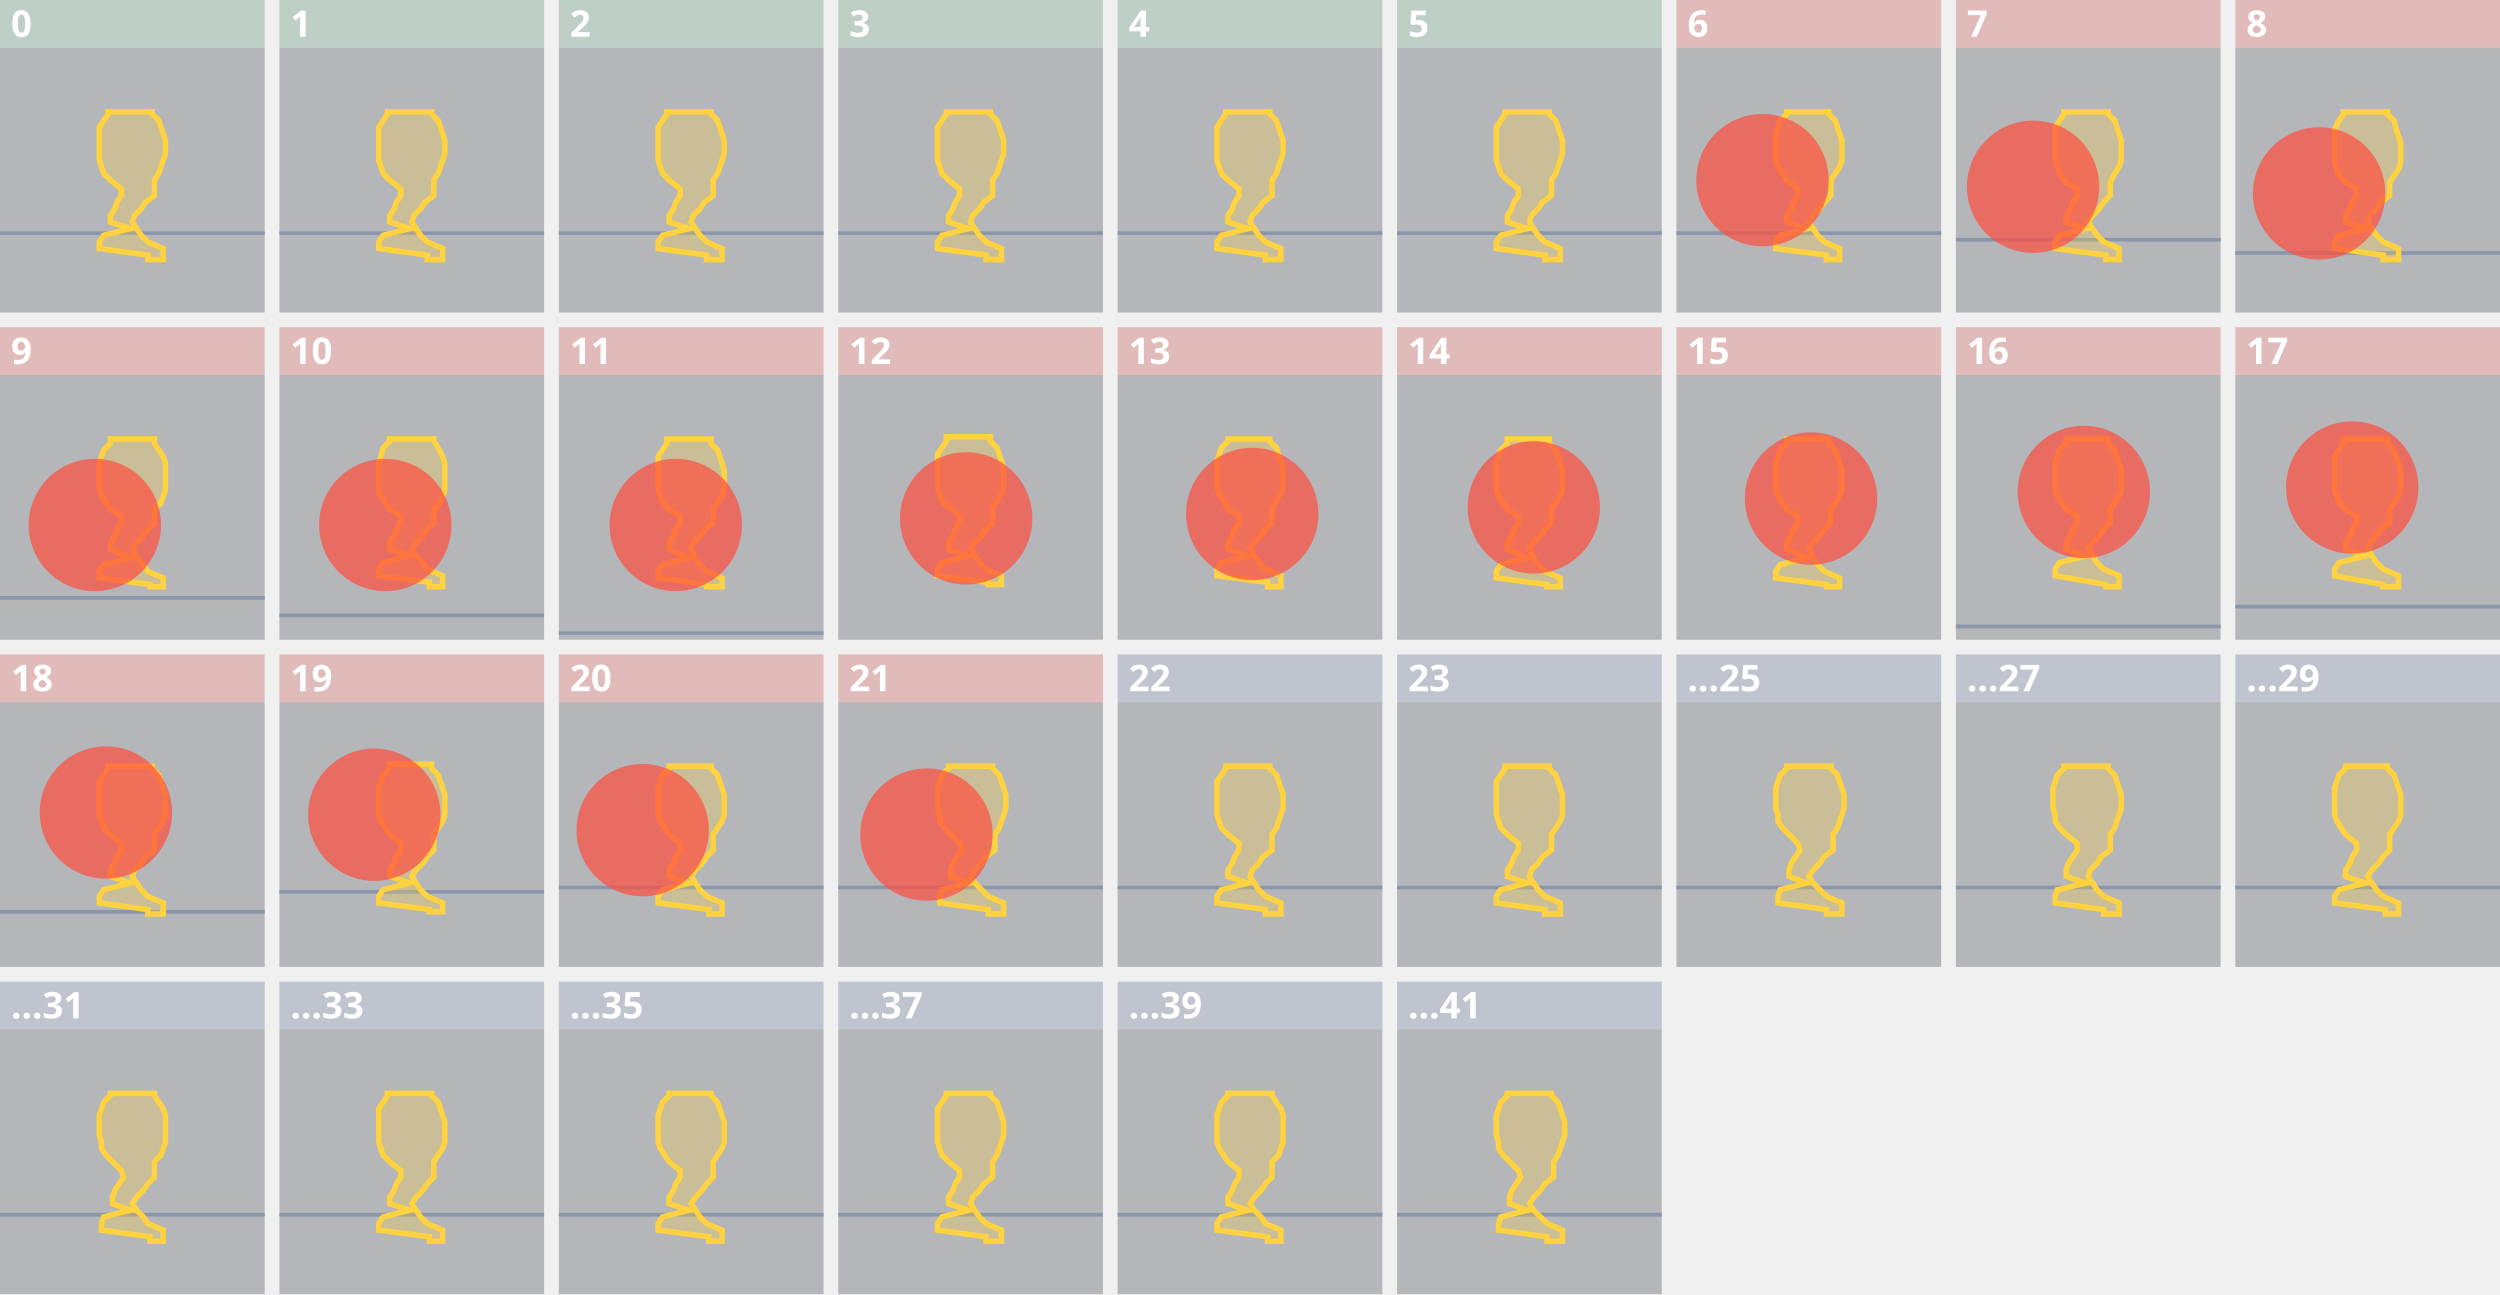
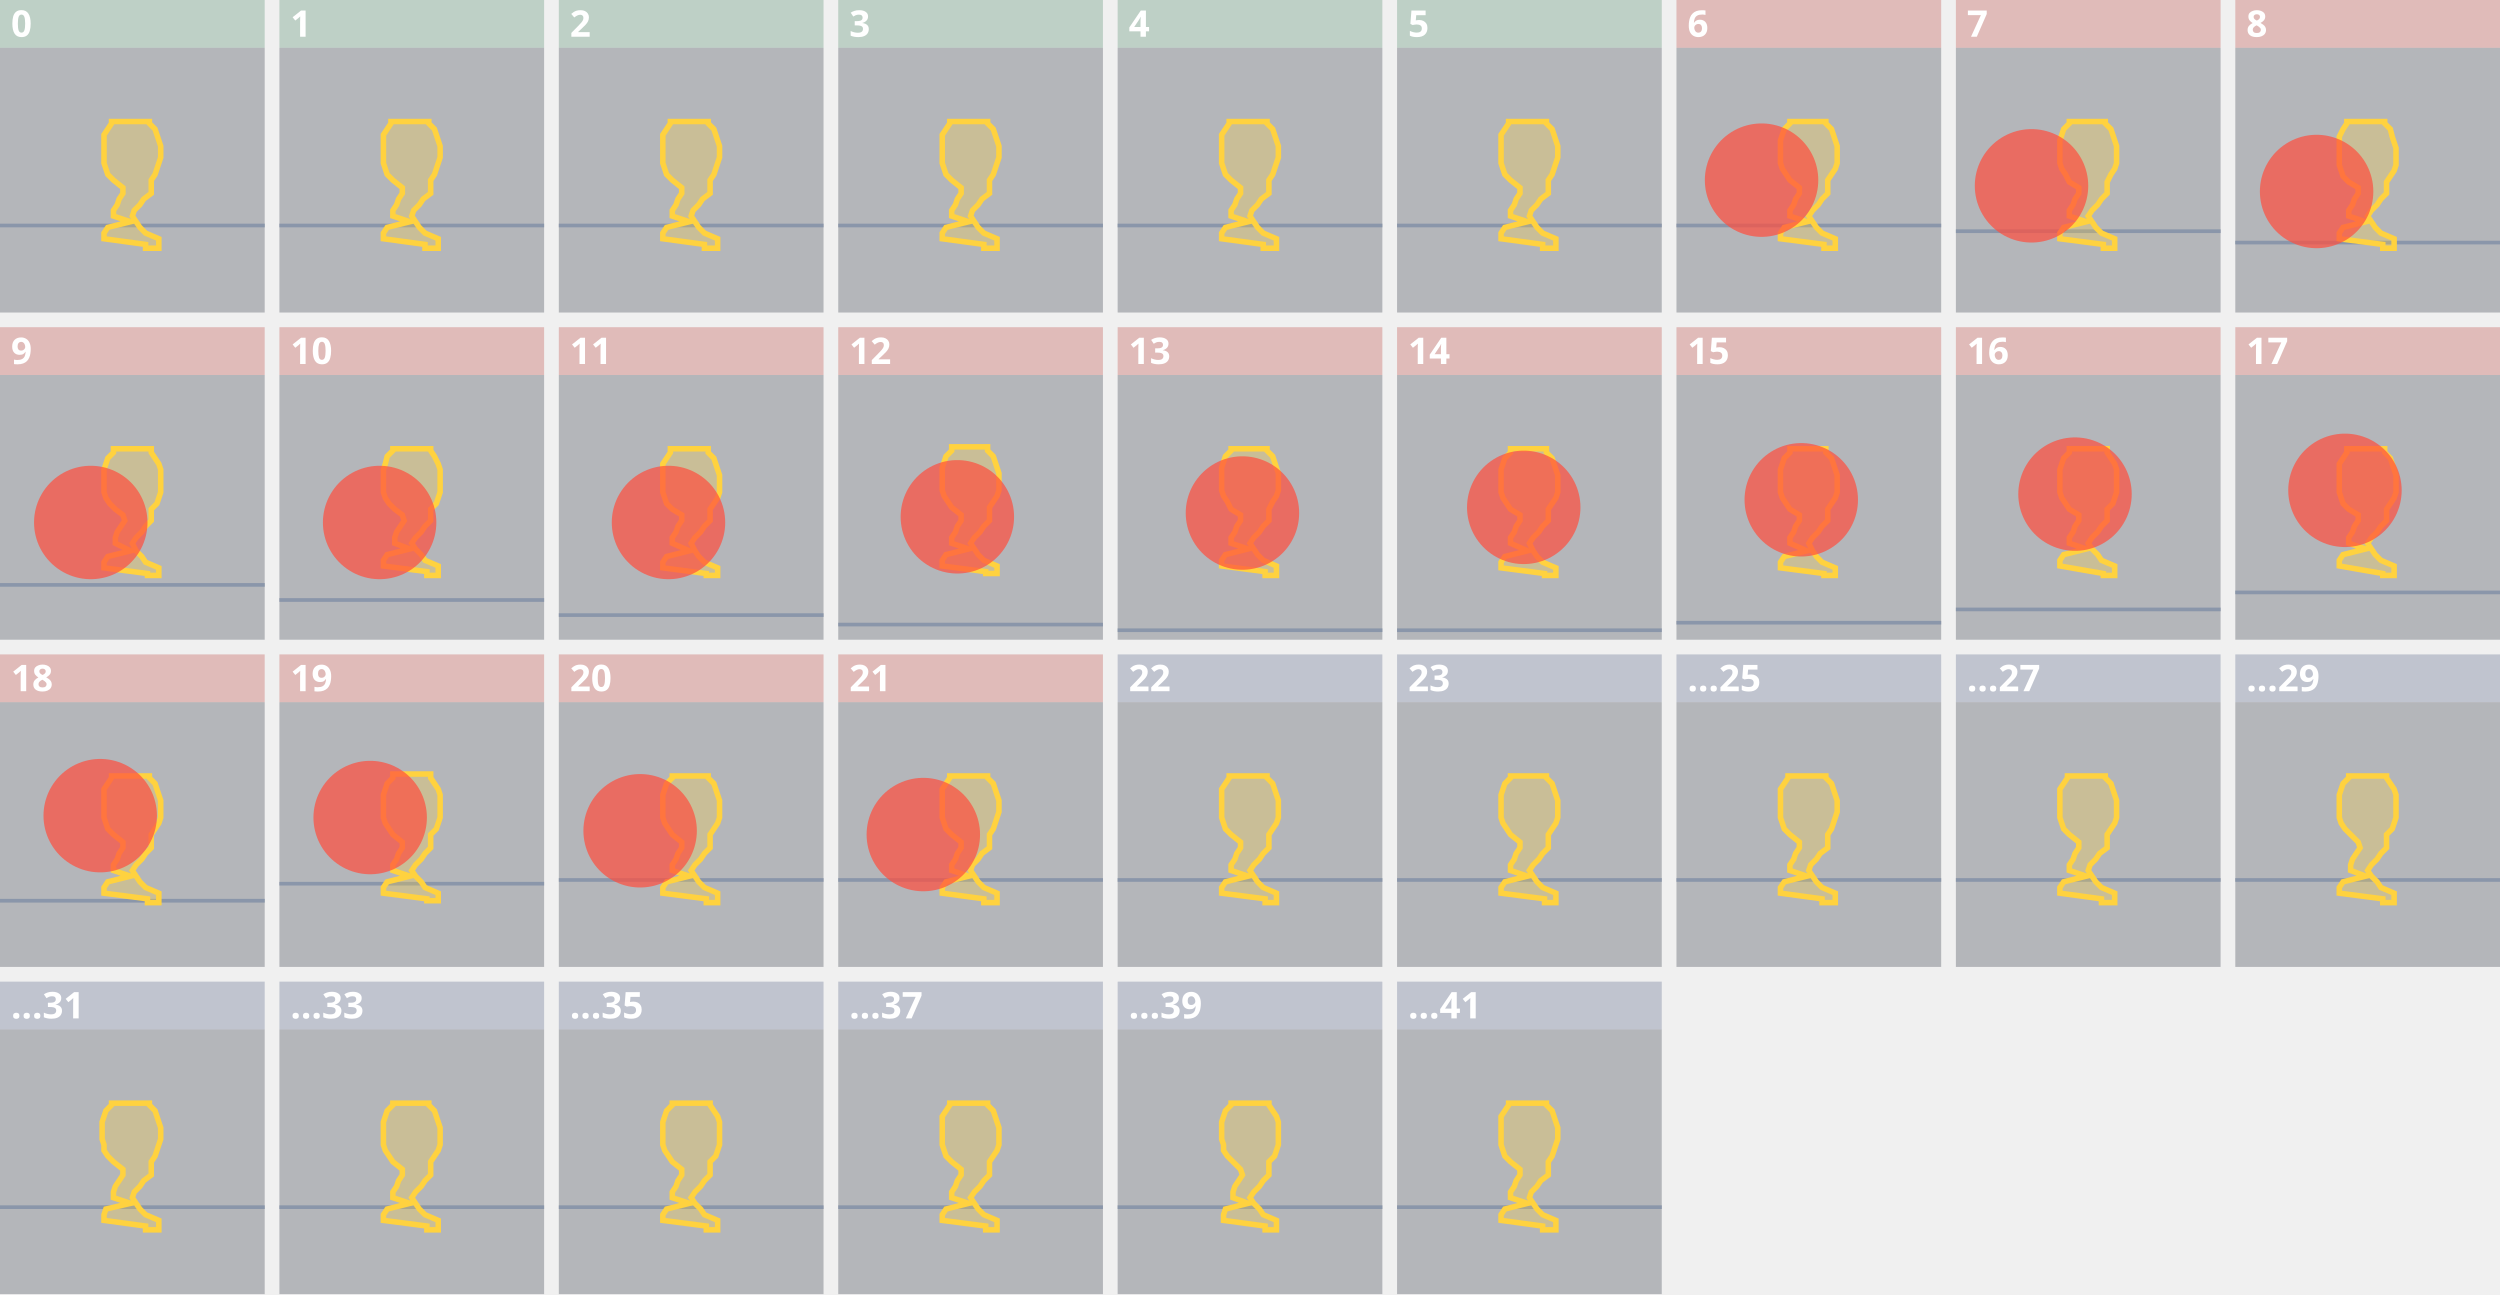
<svg xmlns="http://www.w3.org/2000/svg" viewBox="0 0 680 352" width="680" height="352">
-   <style>text{font:bold 10px sans-serif;fill:#ffffff}.k{fill:#1b2230}.g{stroke:#8a96aa;stroke-width:1.67}use{stroke-width:2.50;fill-opacity:.28}.u{stroke:#ffd23f;fill:#ffd23f}.v{stroke:#4ade80;fill:#4ade80;fill-opacity:.6}.a{stroke:#e879f9;fill:#e879f9}.o{stroke:#22d3ee;fill:#22d3ee;fill-opacity:.5}.H{color:#ff4d3d;fill:#ff4d3d;opacity:.7}.G{color:#3b9cff;fill:#3b9cff;opacity:.75}.S{color:#ffa630;fill:#ffa630;opacity:.75}.T{color:#ffa630;fill:none;stroke:#ffa630;stroke-width:3.33;stroke-dasharray:6.7}.P{color:#c49bff;fill:none;stroke:#c49bff;stroke-width:1.67;stroke-dasharray:5.0}</style>
+   <style>text{font:bold 10px sans-serif;fill:#ffffff}.k{fill:#1b2230}.g{stroke:#8a96aa;stroke-width:1.94}use{stroke-width:2.92;fill-opacity:.28}.u{stroke:#ffd23f;fill:#ffd23f}.v{stroke:#4ade80;fill:#4ade80;fill-opacity:.6}.a{stroke:#e879f9;fill:#e879f9}.o{stroke:#22d3ee;fill:#22d3ee;fill-opacity:.5}.H{color:#ff4d3d;fill:#ff4d3d;opacity:.7}.G{color:#3b9cff;fill:#3b9cff;opacity:.75}.S{color:#ffa630;fill:#ffa630;opacity:.75}.T{color:#ffa630;fill:none;stroke:#ffa630;stroke-width:3.89;stroke-dasharray:7.8}.P{color:#c49bff;fill:none;stroke:#c49bff;stroke-width:1.94;stroke-dasharray:5.8}</style>
  <defs>
    <path id="b0" d="M9 -31L-11 -31L-11 -30L-13 -27L-15 -24L-15 -21L-15 -18L-15 -15L-15 -12L-15 -9L-14 -6L-13 -3L-10 0L-5 4L-5 7L-7 10L-8 13L-10 16L-10 19L-1 22L-13 25L-15 28L-15 31L7 34L7 36L14 36L14 34L14 31L7 28L4 25L2 22L0 19L1 16L4 13L6 10L10 7L10 4L10 0L12 -3L13 -6L14 -9L15 -12L15 -15L15 -18L14 -21L13 -24L12 -27L9 -30Z" />
    <path id="b1" d="M9 -31L-10 -31L-10 -30L-13 -27L-14 -24L-15 -21L-15 -18L-15 -15L-15 -12L-15 -9L-14 -6L-12 -3L-10 0L-5 4L-5 7L-7 10L-8 13L-10 16L-10 19L-1 22L-13 25L-15 28L-15 31L8 34L8 36L14 36L14 34L14 31L7 28L4 25L2 22L0 19L2 16L5 13L7 10L10 7L10 4L10 0L12 -3L14 -6L15 -9L15 -12L15 -15L15 -18L14 -21L13 -24L12 -27L9 -30Z" />
-     <path id="b2" d="M9 -31L-11 -31L-11 -30L-13 -27L-15 -24L-15 -21L-15 -18L-15 -15L-15 -12L-15 -9L-14 -6L-13 -3L-10 1L-5 4L-5 7L-7 10L-8 13L-10 16L-10 19L-1 22L-13 25L-15 28L-15 31L8 34L8 36L14 36L14 34L14 31L7 28L4 25L2 22L0 19L2 16L5 13L7 10L10 7L10 4L10 1L12 -3L14 -6L15 -9L15 -12L15 -15L15 -18L14 -21L13 -24L12 -27L9 -30Z" />
-     <path id="b3" d="M9 -31L-11 -31L-11 -30L-13 -27L-15 -23L-15 -20L-15 -17L-15 -14L-15 -11L-15 -8L-14 -5L-13 -2L-10 1L-5 4L-5 7L-7 10L-8 13L-10 16L-10 19L-1 22L-13 25L-15 28L-15 31L7 34L7 36L14 36L14 34L14 31L7 28L4 25L2 22L0 19L1 16L4 13L6 10L10 7L10 4L10 1L12 -2L14 -5L15 -8L15 -11L15 -14L15 -17L14 -20L13 -23L12 -27L9 -30Z" />
-     <path id="b4" d="M10 -31L-10 -31L-10 -29L-13 -26L-14 -23L-15 -20L-15 -17L-15 -14L-15 -11L-15 -8L-14 -5L-12 -2L-10 1L-5 4L-5 7L-7 10L-8 13L-10 16L-10 19L-1 23L-13 26L-15 29L-15 32L8 35L8 36L14 36L14 35L14 32L7 29L5 26L2 23L0 19L2 16L5 13L7 10L10 7L10 4L10 1L13 -2L14 -5L15 -8L15 -11L15 -14L15 -17L15 -20L14 -23L12 -26L10 -29Z" />
-     <path id="b5" d="M10 -31L-10 -31L-10 -30L-13 -27L-14 -23L-15 -20L-15 -17L-15 -14L-15 -11L-15 -8L-14 -5L-12 -2L-10 1L-5 4L-5 7L-7 10L-8 13L-10 16L-10 19L-1 22L-13 25L-15 28L-15 31L8 34L8 36L14 36L14 34L14 31L7 28L5 25L2 22L0 19L2 16L5 13L7 10L10 7L10 4L10 1L13 -2L14 -5L15 -8L15 -11L15 -14L15 -17L15 -20L14 -23L12 -27L10 -30Z" />
-     <path id="b6" d="M9 -31L-11 -31L-11 -29L-13 -26L-15 -23L-15 -20L-15 -17L-15 -14L-15 -11L-15 -8L-14 -5L-13 -2L-10 1L-5 4L-5 7L-7 10L-8 13L-10 16L-10 19L-1 23L-13 26L-15 29L-15 32L7 35L7 36L14 36L14 35L14 32L7 29L4 26L2 23L0 19L1 16L4 13L6 10L10 7L10 4L10 1L12 -2L14 -5L15 -8L15 -11L15 -14L15 -17L14 -20L13 -23L12 -26L9 -29Z" />
-     <path id="b7" d="M9 -32L-11 -32L-11 -30L-13 -27L-15 -24L-15 -21L-15 -18L-15 -15L-15 -12L-15 -9L-14 -6L-13 -3L-10 0L-5 4L-5 7L-7 10L-8 13L-10 16L-10 19L-1 22L-13 25L-15 28L-15 31L8 34L8 35L14 35L14 34L14 31L7 28L4 25L2 22L0 19L2 16L5 13L7 10L10 7L10 4L10 0L12 -3L14 -6L15 -9L15 -12L15 -15L15 -18L14 -21L13 -24L12 -27L9 -30Z" />
-     <path id="b8" d="M9 -31L-10 -31L-10 -30L-13 -27L-14 -24L-15 -21L-15 -18L-15 -15L-15 -12L-15 -9L-14 -6L-12 -3L-10 1L-5 4L-5 7L-7 10L-8 13L-10 16L-10 19L-1 22L-13 25L-15 28L-15 31L8 34L8 36L14 36L14 34L14 31L7 28L4 25L2 22L0 19L2 16L5 13L7 10L10 7L10 4L10 1L12 -3L14 -6L15 -9L15 -12L15 -15L15 -18L14 -21L13 -24L12 -27L9 -30Z" />
-     <path id="b9" d="M9 -31L-10 -31L-10 -29L-13 -26L-14 -23L-15 -20L-15 -17L-15 -14L-15 -11L-15 -8L-14 -5L-12 -2L-10 1L-5 4L-5 7L-7 10L-8 13L-10 16L-10 19L-1 23L-13 26L-15 29L-15 32L8 35L8 36L14 36L14 35L14 32L7 29L4 26L2 23L0 19L2 16L5 13L7 10L10 7L10 4L10 1L12 -2L14 -5L15 -8L15 -11L15 -14L15 -17L14 -20L13 -23L12 -26L9 -29Z" />
-     <path id="b10" d="M9 -31L-10 -31L-10 -29L-13 -26L-14 -23L-15 -20L-15 -17L-15 -14L-15 -11L-15 -8L-14 -5L-12 -2L-10 1L-5 4L-5 7L-7 10L-8 13L-10 16L-10 19L-1 22L-13 25L-15 28L-15 31L8 35L8 36L14 36L14 35L14 31L7 28L4 25L2 22L0 19L2 16L5 13L7 10L10 7L10 4L10 1L12 -2L14 -5L15 -8L15 -11L15 -14L15 -17L14 -20L13 -23L12 -26L9 -29Z" />
-     <path id="b11" d="M9 -31L-11 -31L-11 -29L-13 -26L-15 -23L-15 -20L-15 -17L-15 -14L-15 -11L-15 -8L-14 -5L-13 -2L-10 1L-5 4L-5 7L-7 10L-8 13L-10 16L-10 19L-1 22L-13 25L-15 28L-15 31L7 35L7 36L14 36L14 35L14 31L7 28L4 25L2 22L0 19L1 16L4 13L6 10L10 7L10 4L10 1L12 -2L14 -5L15 -8L15 -11L15 -14L15 -17L14 -20L13 -23L12 -26L9 -29Z" />
-     <path id="b12" d="M9 -31L-11 -31L-11 -30L-13 -27L-15 -24L-15 -21L-15 -18L-15 -15L-15 -12L-15 -9L-14 -6L-13 -3L-10 0L-5 4L-5 7L-7 10L-8 13L-10 16L-10 19L-1 22L-13 25L-15 28L-15 31L7 34L7 36L14 36L14 34L14 31L7 28L4 25L2 22L0 19L1 16L4 13L6 10L10 7L10 4L10 0L12 -3L14 -6L15 -9L15 -12L15 -15L15 -18L14 -21L13 -24L12 -27L9 -30Z" />
-     <path id="b13" d="M9 -32L-10 -32L-10 -30L-13 -27L-14 -24L-15 -21L-15 -18L-15 -15L-15 -12L-15 -9L-14 -6L-12 -3L-10 0L-5 4L-5 7L-7 10L-8 13L-10 16L-10 19L-1 22L-13 25L-15 28L-15 31L8 34L8 35L14 35L14 34L14 31L7 28L4 25L2 22L0 19L2 16L5 13L7 10L10 7L10 4L10 0L12 -3L14 -6L15 -9L15 -12L15 -15L15 -18L14 -21L13 -24L12 -27L9 -30Z" />
-     <path id="b14" d="M10 -31L-10 -31L-10 -30L-13 -27L-14 -24L-15 -21L-15 -18L-15 -15L-15 -12L-14 -9L-14 -6L-12 -3L-9 0L-5 4L-4 7L-6 10L-8 13L-9 16L-9 19L-1 22L-13 25L-14 28L-14 31L8 34L8 36L15 36L15 34L15 31L8 28L5 25L2 22L0 19L2 16L5 13L7 10L11 7L11 4L11 0L13 -3L14 -6L15 -9L16 -12L16 -15L16 -18L15 -21L14 -24L13 -27L10 -30Z" />
+     <path id="b2" d="M9 -31L-10 -31L-10 -30L-13 -27L-14 -24L-15 -21L-15 -18L-15 -15L-15 -12L-15 -9L-14 -6L-12 -3L-10 1L-5 4L-5 7L-7 10L-8 13L-10 16L-10 19L-1 22L-13 25L-15 28L-15 31L8 34L8 36L14 36L14 34L14 31L7 28L4 25L2 22L0 19L2 16L5 13L7 10L10 7L10 4L10 1L12 -3L14 -6L15 -9L15 -12L15 -15L15 -18L14 -21L13 -24L12 -27L9 -30Z" />
+     <path id="b3" d="M9 -31L-11 -31L-11 -30L-13 -27L-15 -23L-15 -20L-15 -17L-15 -14L-15 -11L-15 -8L-14 -5L-13 -2L-10 1L-5 4L-5 7L-7 10L-8 13L-10 16L-10 19L-1 22L-13 25L-15 28L-15 31L8 34L8 36L14 36L14 34L14 31L7 28L4 25L2 22L0 19L2 16L5 13L7 10L10 7L10 4L10 1L12 -2L14 -5L15 -8L15 -11L15 -14L15 -17L14 -20L13 -23L12 -27L9 -30Z" />
+     <path id="b4" d="M10 -31L-10 -31L-10 -29L-13 -26L-14 -23L-15 -20L-15 -17L-15 -14L-15 -11L-15 -8L-14 -5L-12 -2L-9 1L-5 4L-4 7L-6 10L-8 13L-9 16L-9 19L-1 23L-13 26L-15 29L-15 32L8 35L8 36L14 36L14 35L14 32L7 29L5 26L2 23L0 19L2 16L5 13L7 10L10 7L10 4L10 1L13 -2L14 -5L15 -8L15 -11L15 -14L15 -17L15 -20L14 -23L12 -26L10 -29Z" />
+     <path id="b5" d="M10 -31L-10 -31L-10 -30L-13 -27L-14 -23L-15 -20L-15 -17L-15 -14L-15 -11L-15 -8L-14 -5L-12 -2L-9 1L-5 4L-4 7L-6 10L-8 13L-9 16L-9 19L-1 22L-13 25L-15 28L-15 31L8 34L8 36L14 36L14 34L14 31L7 28L5 25L2 22L0 19L2 16L5 13L7 10L10 7L10 4L10 1L13 -2L14 -5L15 -8L15 -11L15 -14L15 -17L15 -20L14 -23L12 -27L10 -30Z" />
+     <path id="b6" d="M9 -31L-11 -31L-11 -29L-13 -26L-15 -23L-15 -20L-15 -17L-15 -14L-15 -11L-15 -8L-14 -5L-13 -2L-10 1L-5 4L-5 7L-7 10L-8 13L-10 16L-10 19L-1 23L-13 26L-15 29L-15 32L8 35L8 36L14 36L14 35L14 32L7 29L4 26L2 23L0 19L2 16L5 13L7 10L10 7L10 4L10 1L12 -2L14 -5L15 -8L15 -11L15 -14L15 -17L14 -20L13 -23L12 -26L9 -29Z" />
+     <path id="b7" d="M9 -32L-10 -32L-10 -30L-13 -27L-14 -24L-15 -21L-15 -18L-15 -15L-15 -12L-15 -9L-14 -6L-12 -3L-10 0L-5 4L-5 7L-7 10L-8 13L-10 16L-10 19L-1 22L-13 25L-15 28L-15 31L8 34L8 35L14 35L14 34L14 31L7 28L4 25L2 22L0 19L2 16L5 13L7 10L10 7L10 4L10 0L12 -3L14 -6L15 -9L15 -12L15 -15L15 -18L14 -21L13 -24L12 -27L9 -30Z" />
+     <path id="b8" d="M9 -31L-10 -31L-10 -29L-13 -26L-14 -23L-15 -20L-15 -17L-15 -14L-15 -11L-15 -8L-14 -5L-12 -2L-10 1L-5 4L-5 7L-7 10L-8 13L-10 16L-10 19L-1 23L-13 26L-15 29L-15 32L8 35L8 36L14 36L14 35L14 32L7 29L4 26L2 23L0 19L2 16L5 13L7 10L10 7L10 4L10 1L12 -2L14 -5L15 -8L15 -11L15 -14L15 -17L14 -20L13 -23L12 -26L9 -29Z" />
+     <path id="b9" d="M10 -31L-10 -31L-10 -29L-13 -26L-14 -23L-15 -20L-15 -17L-15 -14L-15 -11L-15 -8L-14 -5L-12 -2L-10 1L-5 4L-5 7L-7 10L-8 13L-10 16L-10 19L-1 22L-13 25L-15 28L-15 31L8 35L8 36L14 36L14 35L14 31L7 28L5 25L2 22L0 19L2 16L5 13L7 10L10 7L10 4L10 1L13 -2L14 -5L15 -8L15 -11L15 -14L15 -17L15 -20L14 -23L12 -26L10 -29Z" />
+     <path id="b10" d="M9 -31L-11 -31L-11 -29L-13 -26L-15 -23L-15 -20L-15 -17L-15 -14L-15 -11L-15 -8L-14 -5L-13 -2L-10 1L-5 4L-5 7L-7 10L-8 13L-10 16L-10 19L-1 22L-13 25L-15 28L-15 31L8 35L8 36L14 36L14 35L14 31L7 28L4 25L2 22L0 19L2 16L5 13L7 10L10 7L10 4L10 1L12 -2L14 -5L15 -8L15 -11L15 -14L15 -17L14 -20L13 -23L12 -26L9 -29Z" />
+     <path id="b11" d="M9 -31L-11 -31L-11 -30L-13 -27L-15 -24L-15 -21L-15 -18L-15 -15L-15 -12L-15 -9L-14 -6L-13 -3L-10 0L-5 4L-5 7L-7 10L-8 13L-10 16L-10 19L-1 22L-13 25L-15 28L-15 31L8 34L8 36L14 36L14 34L14 31L7 28L4 25L2 22L0 19L2 16L5 13L7 10L10 7L10 4L10 0L12 -3L14 -6L15 -9L15 -12L15 -15L15 -18L14 -21L13 -24L12 -27L9 -30Z" />
+     <path id="b12" d="M10 -32L-10 -32L-10 -30L-13 -27L-14 -24L-15 -21L-15 -18L-15 -15L-15 -12L-15 -9L-14 -6L-12 -3L-10 0L-5 4L-5 7L-7 10L-8 13L-10 16L-10 19L-1 22L-13 25L-15 28L-15 31L8 34L8 35L14 35L14 34L14 31L7 28L5 25L2 22L0 19L2 16L5 13L7 10L10 7L10 4L10 0L13 -3L14 -6L15 -9L15 -12L15 -15L15 -18L15 -21L14 -24L12 -27L10 -30Z" />
+     <path id="b13" d="M9 -31L-11 -31L-11 -30L-13 -27L-15 -24L-15 -21L-15 -18L-15 -15L-15 -12L-15 -9L-14 -6L-13 -3L-10 0L-5 4L-5 7L-7 10L-8 13L-10 16L-10 19L-1 22L-13 25L-15 28L-15 31L7 34L7 36L14 36L14 34L14 31L7 28L4 25L2 22L0 19L1 16L4 13L6 10L10 7L10 4L10 0L12 -3L14 -6L15 -9L15 -12L15 -15L15 -18L14 -21L13 -24L12 -27L9 -30Z" />
+     <path id="b14" d="M10 -31L-10 -31L-10 -30L-13 -27L-14 -24L-15 -21L-15 -18L-15 -15L-15 -12L-15 -9L-14 -6L-12 -3L-9 0L-5 4L-4 7L-6 10L-8 13L-9 16L-9 19L-1 22L-13 25L-15 28L-15 31L8 34L8 36L14 36L14 34L14 31L7 28L5 25L2 22L0 19L2 16L5 13L7 10L10 7L10 4L10 0L13 -3L14 -6L15 -9L15 -12L15 -15L15 -18L15 -21L14 -24L12 -27L10 -30Z" />
    <path id="b15" d="M9 -31L-11 -31L-11 -30L-14 -27L-15 -24L-16 -21L-16 -18L-16 -15L-16 -12L-15 -9L-15 -6L-13 -3L-10 0L-5 4L-5 7L-7 10L-9 13L-10 16L-10 19L-1 22L-14 25L-15 28L-15 31L7 34L7 36L14 36L14 34L14 31L7 28L4 25L2 22L0 19L1 16L4 13L6 10L10 7L10 4L10 0L12 -3L13 -6L14 -9L15 -12L15 -15L15 -18L14 -21L13 -24L12 -27L9 -30Z" />
-     <path id="b16" d="M10 -31L-10 -31L-10 -30L-13 -27L-14 -24L-15 -21L-15 -18L-15 -15L-15 -12L-14 -9L-14 -6L-12 -3L-9 0L-5 4L-4 7L-6 10L-8 13L-9 16L-9 19L-1 22L-13 25L-14 28L-14 31L8 34L8 36L14 36L14 34L14 31L7 28L5 25L2 22L0 19L2 16L5 13L7 10L10 7L10 4L10 0L13 -3L14 -6L15 -9L15 -12L15 -15L15 -18L15 -21L14 -24L12 -27L10 -30Z" />
-     <path id="b17" d="M9 -31L-11 -31L-11 -30L-13 -27L-15 -24L-15 -21L-15 -18L-15 -15L-15 -12L-15 -9L-14 -6L-13 -3L-10 0L-5 4L-5 7L-7 10L-8 13L-10 16L-10 19L-1 22L-13 25L-15 28L-15 31L8 34L8 36L14 36L14 34L14 31L7 28L4 25L2 22L0 19L2 16L5 13L7 10L10 7L10 4L10 0L12 -3L14 -6L15 -9L15 -12L15 -15L15 -18L14 -21L13 -24L12 -27L9 -30Z" />
-     <path id="b18" d="M10 -31L-10 -31L-10 -30L-13 -27L-14 -24L-15 -21L-15 -18L-15 -15L-15 -12L-15 -9L-14 -6L-12 -3L-10 0L-5 4L-5 7L-7 10L-8 13L-10 16L-10 19L-1 22L-13 25L-15 28L-15 31L8 34L8 36L14 36L14 34L14 31L7 28L5 25L2 22L0 19L2 16L5 13L7 10L10 7L10 4L10 0L13 -3L14 -6L15 -9L15 -12L15 -15L15 -18L15 -21L14 -24L12 -27L10 -30Z" />
-     <rect id="K" x="-60" y="-60" width="120" height="120" class="k" />
+     <path id="b16" d="M10 -31L-10 -31L-10 -30L-13 -27L-14 -24L-15 -21L-15 -18L-15 -15L-15 -12L-15 -9L-14 -6L-12 -3L-10 0L-5 4L-5 7L-7 10L-8 13L-10 16L-10 19L-1 22L-13 25L-15 28L-15 31L8 34L8 36L14 36L14 34L14 31L7 28L5 25L2 22L0 19L2 16L5 13L7 10L10 7L10 4L10 0L13 -3L14 -6L15 -9L15 -12L15 -15L15 -18L15 -21L14 -24L12 -27L10 -30Z" />
+     <path id="b17" d="M10 -31L-10 -31L-10 -30L-13 -27L-14 -24L-15 -21L-15 -18L-15 -15L-15 -12L-14 -9L-14 -6L-12 -3L-9 0L-5 4L-4 7L-6 10L-8 13L-9 16L-9 19L-1 22L-13 25L-14 28L-14 31L8 34L8 36L14 36L14 34L14 31L7 28L5 25L2 22L0 19L2 16L5 13L7 10L10 7L10 4L10 0L13 -3L14 -6L15 -9L15 -12L15 -15L15 -18L15 -21L14 -24L12 -27L10 -30Z" />
+     <rect id="K" x="-70" y="-70" width="140" height="140" class="k" />
    <rect id="Ls" width="72" height="13" fill="#3f7d5a" />
    <rect id="La" width="72" height="13" fill="#b8332b" />
    <rect id="Le" width="72" height="13" fill="#46557a" />
  </defs>
  <use href="#Ls" x="0" y="0" />
  <text x="3" y="10">0</text>
-   <svg x="0" y="13" width="72" height="72" viewBox="-60 -60 120 120">
-     <use href="#K" />
-     <line x1="-60" y1="24" x2="60" y2="24" class="g" />
+   <svg x="0" y="13" width="72" height="72" viewBox="-70 -70 140 140">
+     <use href="#K" />
+     <line x1="-70" y1="24" x2="70" y2="24" class="g" />
    <use href="#b0" class="u" />
  </svg>
  <use href="#Ls" x="76" y="0" />
  <text x="79" y="10">1</text>
-   <svg x="76" y="13" width="72" height="72" viewBox="-60 -60 120 120">
-     <use href="#K" />
-     <line x1="-60" y1="24" x2="60" y2="24" class="g" />
+   <svg x="76" y="13" width="72" height="72" viewBox="-70 -70 140 140">
+     <use href="#K" />
+     <line x1="-70" y1="24" x2="70" y2="24" class="g" />
    <use href="#b0" class="u" />
  </svg>
  <use href="#Ls" x="152" y="0" />
  <text x="155" y="10">2</text>
-   <svg x="152" y="13" width="72" height="72" viewBox="-60 -60 120 120">
-     <use href="#K" />
-     <line x1="-60" y1="24" x2="60" y2="24" class="g" />
+   <svg x="152" y="13" width="72" height="72" viewBox="-70 -70 140 140">
+     <use href="#K" />
+     <line x1="-70" y1="24" x2="70" y2="24" class="g" />
    <use href="#b0" class="u" />
  </svg>
  <use href="#Ls" x="228" y="0" />
  <text x="231" y="10">3</text>
-   <svg x="228" y="13" width="72" height="72" viewBox="-60 -60 120 120">
-     <use href="#K" />
-     <line x1="-60" y1="24" x2="60" y2="24" class="g" />
+   <svg x="228" y="13" width="72" height="72" viewBox="-70 -70 140 140">
+     <use href="#K" />
+     <line x1="-70" y1="24" x2="70" y2="24" class="g" />
    <use href="#b0" class="u" />
  </svg>
  <use href="#Ls" x="304" y="0" />
  <text x="307" y="10">4</text>
-   <svg x="304" y="13" width="72" height="72" viewBox="-60 -60 120 120">
-     <use href="#K" />
-     <line x1="-60" y1="24" x2="60" y2="24" class="g" />
+   <svg x="304" y="13" width="72" height="72" viewBox="-70 -70 140 140">
+     <use href="#K" />
+     <line x1="-70" y1="24" x2="70" y2="24" class="g" />
    <use href="#b0" class="u" />
  </svg>
  <use href="#Ls" x="380" y="0" />
  <text x="383" y="10">5</text>
-   <svg x="380" y="13" width="72" height="72" viewBox="-60 -60 120 120">
-     <use href="#K" />
-     <line x1="-60" y1="24" x2="60" y2="24" class="g" />
+   <svg x="380" y="13" width="72" height="72" viewBox="-70 -70 140 140">
+     <use href="#K" />
+     <line x1="-70" y1="24" x2="70" y2="24" class="g" />
    <use href="#b0" class="u" />
  </svg>
  <use href="#La" x="456" y="0" />
  <text x="459" y="10">6</text>
-   <svg x="456" y="13" width="72" height="72" viewBox="-60 -60 120 120">
-     <use href="#K" />
-     <line x1="-60" y1="24" x2="60" y2="24" class="g" />
+   <svg x="456" y="13" width="72" height="72" viewBox="-70 -70 140 140">
+     <use href="#K" />
+     <line x1="-70" y1="24" x2="70" y2="24" class="g" />
    <use href="#b1" class="u" />
    <g class="H">
-       <line x1="-21" y1="0" x2="-21" y2="0" stroke="currentColor" stroke-width="60" stroke-linecap="round" />
+       <line x1="-25" y1="0" x2="-25" y2="0" stroke="currentColor" stroke-width="60" stroke-linecap="round" />
    </g>
  </svg>
  <use href="#La" x="532" y="0" />
  <text x="535" y="10">7</text>
-   <svg x="532" y="13" width="72" height="72" viewBox="-60 -60 120 120">
-     <use href="#K" />
-     <line x1="-60" y1="27" x2="60" y2="27" class="g" />
+   <svg x="532" y="13" width="72" height="72" viewBox="-70 -70 140 140">
+     <use href="#K" />
+     <line x1="-70" y1="27" x2="70" y2="27" class="g" />
    <use href="#b2" class="u" />
    <g class="H">
-       <line x1="-25" y1="3" x2="-25" y2="3" stroke="currentColor" stroke-width="60" stroke-linecap="round" />
+       <line x1="-30" y1="3" x2="-30" y2="3" stroke="currentColor" stroke-width="60" stroke-linecap="round" />
    </g>
  </svg>
  <use href="#La" x="608" y="0" />
  <text x="611" y="10">8</text>
-   <svg x="608" y="13" width="72" height="72" viewBox="-60 -60 120 120">
-     <use href="#K" />
-     <line x1="-60" y1="33" x2="60" y2="33" class="g" />
+   <svg x="608" y="13" width="72" height="72" viewBox="-70 -70 140 140">
+     <use href="#K" />
+     <line x1="-70" y1="33" x2="70" y2="33" class="g" />
    <use href="#b3" class="u" />
    <g class="H">
-       <line x1="-22" y1="6" x2="-22" y2="6" stroke="currentColor" stroke-width="60" stroke-linecap="round" />
+       <line x1="-27" y1="6" x2="-27" y2="6" stroke="currentColor" stroke-width="60" stroke-linecap="round" />
    </g>
  </svg>
  <use href="#La" x="0" y="89" />
  <text x="3" y="99">9</text>
-   <svg x="0" y="102" width="72" height="72" viewBox="-60 -60 120 120">
-     <use href="#K" />
-     <line x1="-60" y1="41" x2="60" y2="41" class="g" />
+   <svg x="0" y="102" width="72" height="72" viewBox="-70 -70 140 140">
+     <use href="#K" />
+     <line x1="-70" y1="41" x2="70" y2="41" class="g" />
    <use href="#b4" class="u" />
    <g class="H">
-       <line x1="-17" y1="8" x2="-17" y2="8" stroke="currentColor" stroke-width="60" stroke-linecap="round" />
+       <line x1="-22" y1="8" x2="-22" y2="8" stroke="currentColor" stroke-width="60" stroke-linecap="round" />
    </g>
  </svg>
  <use href="#La" x="76" y="89" />
  <text x="79" y="99">10</text>
-   <svg x="76" y="102" width="72" height="72" viewBox="-60 -60 120 120">
-     <use href="#K" />
-     <line x1="-60" y1="49" x2="60" y2="49" class="g" />
+   <svg x="76" y="102" width="72" height="72" viewBox="-70 -70 140 140">
+     <use href="#K" />
+     <line x1="-70" y1="49" x2="70" y2="49" class="g" />
    <use href="#b5" class="u" />
    <g class="H">
-       <line x1="-12" y1="8" x2="-12" y2="8" stroke="currentColor" stroke-width="60" stroke-linecap="round" />
+       <line x1="-17" y1="8" x2="-17" y2="8" stroke="currentColor" stroke-width="60" stroke-linecap="round" />
    </g>
  </svg>
  <use href="#La" x="152" y="89" />
  <text x="155" y="99">11</text>
-   <svg x="152" y="102" width="72" height="72" viewBox="-60 -60 120 120">
-     <use href="#K" />
-     <line x1="-60" y1="57" x2="60" y2="57" class="g" />
+   <svg x="152" y="102" width="72" height="72" viewBox="-70 -70 140 140">
+     <use href="#K" />
+     <line x1="-70" y1="57" x2="70" y2="57" class="g" />
    <use href="#b6" class="u" />
    <g class="H">
-       <line x1="-7" y1="8" x2="-7" y2="8" stroke="currentColor" stroke-width="60" stroke-linecap="round" />
+       <line x1="-12" y1="8" x2="-12" y2="8" stroke="currentColor" stroke-width="60" stroke-linecap="round" />
    </g>
  </svg>
  <use href="#La" x="228" y="89" />
  <text x="231" y="99">12</text>
-   <svg x="228" y="102" width="72" height="72" viewBox="-60 -60 120 120">
-     <use href="#K" />
+   <svg x="228" y="102" width="72" height="72" viewBox="-70 -70 140 140">
+     <use href="#K" />
+     <line x1="-70" y1="62" x2="70" y2="62" class="g" />
    <use href="#b7" class="u" />
    <g class="H">
-       <line x1="-2" y1="5" x2="-2" y2="5" stroke="currentColor" stroke-width="60" stroke-linecap="round" />
+       <line x1="-7" y1="5" x2="-7" y2="5" stroke="currentColor" stroke-width="60" stroke-linecap="round" />
    </g>
  </svg>
  <use href="#La" x="304" y="89" />
  <text x="307" y="99">13</text>
-   <svg x="304" y="102" width="72" height="72" viewBox="-60 -60 120 120">
-     <use href="#K" />
-     <use href="#b8" class="u" />
-     <g class="H">
-       <line x1="1" y1="3" x2="1" y2="3" stroke="currentColor" stroke-width="60" stroke-linecap="round" />
+   <svg x="304" y="102" width="72" height="72" viewBox="-70 -70 140 140">
+     <use href="#K" />
+     <line x1="-70" y1="65" x2="70" y2="65" class="g" />
+     <use href="#b2" class="u" />
+     <g class="H">
+       <line x1="-4" y1="3" x2="-4" y2="3" stroke="currentColor" stroke-width="60" stroke-linecap="round" />
    </g>
  </svg>
  <use href="#La" x="380" y="89" />
  <text x="383" y="99">14</text>
-   <svg x="380" y="102" width="72" height="72" viewBox="-60 -60 120 120">
-     <use href="#K" />
-     <use href="#b9" class="u" />
-     <g class="H">
-       <line x1="2" y1="0" x2="2" y2="0" stroke="currentColor" stroke-width="60" stroke-linecap="round" />
+   <svg x="380" y="102" width="72" height="72" viewBox="-70 -70 140 140">
+     <use href="#K" />
+     <line x1="-70" y1="65" x2="70" y2="65" class="g" />
+     <use href="#b8" class="u" />
+     <g class="H">
+       <line x1="-3" y1="0" x2="-3" y2="0" stroke="currentColor" stroke-width="60" stroke-linecap="round" />
    </g>
  </svg>
  <use href="#La" x="456" y="89" />
  <text x="459" y="99">15</text>
-   <svg x="456" y="102" width="72" height="72" viewBox="-60 -60 120 120">
-     <use href="#K" />
-     <use href="#b9" class="u" />
-     <g class="H">
-       <line x1="1" y1="-4" x2="1" y2="-4" stroke="currentColor" stroke-width="60" stroke-linecap="round" />
+   <svg x="456" y="102" width="72" height="72" viewBox="-70 -70 140 140">
+     <use href="#K" />
+     <line x1="-70" y1="61" x2="70" y2="61" class="g" />
+     <use href="#b8" class="u" />
+     <g class="H">
+       <line x1="-4" y1="-4" x2="-4" y2="-4" stroke="currentColor" stroke-width="60" stroke-linecap="round" />
    </g>
  </svg>
  <use href="#La" x="532" y="89" />
  <text x="535" y="99">16</text>
-   <svg x="532" y="102" width="72" height="72" viewBox="-60 -60 120 120">
-     <use href="#K" />
-     <line x1="-60" y1="54" x2="60" y2="54" class="g" />
-     <use href="#b10" class="u" />
-     <g class="H">
-       <line x1="-2" y1="-7" x2="-2" y2="-7" stroke="currentColor" stroke-width="60" stroke-linecap="round" />
+   <svg x="532" y="102" width="72" height="72" viewBox="-70 -70 140 140">
+     <use href="#K" />
+     <line x1="-70" y1="54" x2="70" y2="54" class="g" />
+     <use href="#b9" class="u" />
+     <g class="H">
+       <line x1="-7" y1="-7" x2="-7" y2="-7" stroke="currentColor" stroke-width="60" stroke-linecap="round" />
    </g>
  </svg>
  <use href="#La" x="608" y="89" />
  <text x="611" y="99">17</text>
-   <svg x="608" y="102" width="72" height="72" viewBox="-60 -60 120 120">
-     <use href="#K" />
-     <line x1="-60" y1="45" x2="60" y2="45" class="g" />
-     <use href="#b11" class="u" />
-     <g class="H">
-       <line x1="-7" y1="-9" x2="-7" y2="-9" stroke="currentColor" stroke-width="60" stroke-linecap="round" />
+   <svg x="608" y="102" width="72" height="72" viewBox="-70 -70 140 140">
+     <use href="#K" />
+     <line x1="-70" y1="45" x2="70" y2="45" class="g" />
+     <use href="#b10" class="u" />
+     <g class="H">
+       <line x1="-12" y1="-9" x2="-12" y2="-9" stroke="currentColor" stroke-width="60" stroke-linecap="round" />
    </g>
  </svg>
  <use href="#La" x="0" y="178" />
  <text x="3" y="188">18</text>
-   <svg x="0" y="191" width="72" height="72" viewBox="-60 -60 120 120">
-     <use href="#K" />
-     <line x1="-60" y1="35" x2="60" y2="35" class="g" />
-     <use href="#b12" class="u" />
-     <g class="H">
-       <line x1="-12" y1="-10" x2="-12" y2="-10" stroke="currentColor" stroke-width="60" stroke-linecap="round" />
+   <svg x="0" y="191" width="72" height="72" viewBox="-70 -70 140 140">
+     <use href="#K" />
+     <line x1="-70" y1="35" x2="70" y2="35" class="g" />
+     <use href="#b11" class="u" />
+     <g class="H">
+       <line x1="-17" y1="-10" x2="-17" y2="-10" stroke="currentColor" stroke-width="60" stroke-linecap="round" />
    </g>
  </svg>
  <use href="#La" x="76" y="178" />
  <text x="79" y="188">19</text>
-   <svg x="76" y="191" width="72" height="72" viewBox="-60 -60 120 120">
-     <use href="#K" />
-     <line x1="-60" y1="26" x2="60" y2="26" class="g" />
-     <use href="#b13" class="u" />
-     <g class="H">
-       <line x1="-17" y1="-9" x2="-17" y2="-9" stroke="currentColor" stroke-width="60" stroke-linecap="round" />
+   <svg x="76" y="191" width="72" height="72" viewBox="-70 -70 140 140">
+     <use href="#K" />
+     <line x1="-70" y1="26" x2="70" y2="26" class="g" />
+     <use href="#b12" class="u" />
+     <g class="H">
+       <line x1="-22" y1="-9" x2="-22" y2="-9" stroke="currentColor" stroke-width="60" stroke-linecap="round" />
    </g>
  </svg>
  <use href="#La" x="152" y="178" />
  <text x="155" y="188">20</text>
-   <svg x="152" y="191" width="72" height="72" viewBox="-60 -60 120 120">
-     <use href="#K" />
-     <line x1="-60" y1="24" x2="60" y2="24" class="g" />
+   <svg x="152" y="191" width="72" height="72" viewBox="-70 -70 140 140">
+     <use href="#K" />
+     <line x1="-70" y1="24" x2="70" y2="24" class="g" />
    <use href="#b1" class="u" />
    <g class="H">
-       <line x1="-22" y1="-2" x2="-22" y2="-2" stroke="currentColor" stroke-width="60" stroke-linecap="round" />
+       <line x1="-27" y1="-2" x2="-27" y2="-2" stroke="currentColor" stroke-width="60" stroke-linecap="round" />
    </g>
  </svg>
  <use href="#La" x="228" y="178" />
  <text x="231" y="188">21</text>
-   <svg x="228" y="191" width="72" height="72" viewBox="-60 -60 120 120">
-     <use href="#K" />
-     <line x1="-60" y1="24" x2="60" y2="24" class="g" />
-     <use href="#b14" class="u" />
-     <g class="H">
-       <line x1="-20" y1="0" x2="-20" y2="0" stroke="currentColor" stroke-width="60" stroke-linecap="round" />
+   <svg x="228" y="191" width="72" height="72" viewBox="-70 -70 140 140">
+     <use href="#K" />
+     <line x1="-70" y1="24" x2="70" y2="24" class="g" />
+     <use href="#b0" class="u" />
+     <g class="H">
+       <line x1="-25" y1="0" x2="-25" y2="0" stroke="currentColor" stroke-width="60" stroke-linecap="round" />
    </g>
  </svg>
  <use href="#Le" x="304" y="178" />
  <text x="307" y="188">22</text>
-   <svg x="304" y="191" width="72" height="72" viewBox="-60 -60 120 120">
-     <use href="#K" />
-     <line x1="-60" y1="24" x2="60" y2="24" class="g" />
-     <use href="#b0" class="u" />
+   <svg x="304" y="191" width="72" height="72" viewBox="-70 -70 140 140">
+     <use href="#K" />
+     <line x1="-70" y1="24" x2="70" y2="24" class="g" />
+     <use href="#b11" class="u" />
  </svg>
  <use href="#Le" x="380" y="178" />
  <text x="383" y="188">23</text>
-   <svg x="380" y="191" width="72" height="72" viewBox="-60 -60 120 120">
-     <use href="#K" />
-     <line x1="-60" y1="24" x2="60" y2="24" class="g" />
-     <use href="#b12" class="u" />
+   <svg x="380" y="191" width="72" height="72" viewBox="-70 -70 140 140">
+     <use href="#K" />
+     <line x1="-70" y1="24" x2="70" y2="24" class="g" />
+     <use href="#b1" class="u" />
  </svg>
  <use href="#Le" x="456" y="178" />
  <text x="459" y="188">…25</text>
-   <svg x="456" y="191" width="72" height="72" viewBox="-60 -60 120 120">
-     <use href="#K" />
-     <line x1="-60" y1="24" x2="60" y2="24" class="g" />
-     <use href="#b14" class="u" />
+   <svg x="456" y="191" width="72" height="72" viewBox="-70 -70 140 140">
+     <use href="#K" />
+     <line x1="-70" y1="24" x2="70" y2="24" class="g" />
+     <use href="#b0" class="u" />
  </svg>
  <use href="#Le" x="532" y="178" />
  <text x="535" y="188">…27</text>
-   <svg x="532" y="191" width="72" height="72" viewBox="-60 -60 120 120">
-     <use href="#K" />
-     <line x1="-60" y1="24" x2="60" y2="24" class="g" />
-     <use href="#b15" class="u" />
+   <svg x="532" y="191" width="72" height="72" viewBox="-70 -70 140 140">
+     <use href="#K" />
+     <line x1="-70" y1="24" x2="70" y2="24" class="g" />
+     <use href="#b13" class="u" />
  </svg>
  <use href="#Le" x="608" y="178" />
  <text x="611" y="188">…29</text>
-   <svg x="608" y="191" width="72" height="72" viewBox="-60 -60 120 120">
-     <use href="#K" />
-     <line x1="-60" y1="24" x2="60" y2="24" class="g" />
-     <use href="#b1" class="u" />
+   <svg x="608" y="191" width="72" height="72" viewBox="-70 -70 140 140">
+     <use href="#K" />
+     <line x1="-70" y1="24" x2="70" y2="24" class="g" />
+     <use href="#b14" class="u" />
  </svg>
  <use href="#Le" x="0" y="267" />
  <text x="3" y="277">…31</text>
-   <svg x="0" y="280" width="72" height="72" viewBox="-60 -60 120 120">
-     <use href="#K" />
-     <line x1="-60" y1="24" x2="60" y2="24" class="g" />
-     <use href="#b16" class="u" />
+   <svg x="0" y="280" width="72" height="72" viewBox="-70 -70 140 140">
+     <use href="#K" />
+     <line x1="-70" y1="24" x2="70" y2="24" class="g" />
+     <use href="#b15" class="u" />
  </svg>
  <use href="#Le" x="76" y="267" />
  <text x="79" y="277">…33</text>
-   <svg x="76" y="280" width="72" height="72" viewBox="-60 -60 120 120">
-     <use href="#K" />
-     <line x1="-60" y1="24" x2="60" y2="24" class="g" />
-     <use href="#b17" class="u" />
+   <svg x="76" y="280" width="72" height="72" viewBox="-70 -70 140 140">
+     <use href="#K" />
+     <line x1="-70" y1="24" x2="70" y2="24" class="g" />
+     <use href="#b1" class="u" />
  </svg>
  <use href="#Le" x="152" y="267" />
  <text x="155" y="277">…35</text>
-   <svg x="152" y="280" width="72" height="72" viewBox="-60 -60 120 120">
-     <use href="#K" />
-     <line x1="-60" y1="24" x2="60" y2="24" class="g" />
-     <use href="#b1" class="u" />
+   <svg x="152" y="280" width="72" height="72" viewBox="-70 -70 140 140">
+     <use href="#K" />
+     <line x1="-70" y1="24" x2="70" y2="24" class="g" />
+     <use href="#b16" class="u" />
  </svg>
  <use href="#Le" x="228" y="267" />
  <text x="231" y="277">…37</text>
-   <svg x="228" y="280" width="72" height="72" viewBox="-60 -60 120 120">
-     <use href="#K" />
-     <line x1="-60" y1="24" x2="60" y2="24" class="g" />
-     <use href="#b0" class="u" />
+   <svg x="228" y="280" width="72" height="72" viewBox="-70 -70 140 140">
+     <use href="#K" />
+     <line x1="-70" y1="24" x2="70" y2="24" class="g" />
+     <use href="#b11" class="u" />
  </svg>
  <use href="#Le" x="304" y="267" />
  <text x="307" y="277">…39</text>
-   <svg x="304" y="280" width="72" height="72" viewBox="-60 -60 120 120">
-     <use href="#K" />
-     <line x1="-60" y1="24" x2="60" y2="24" class="g" />
-     <use href="#b18" class="u" />
+   <svg x="304" y="280" width="72" height="72" viewBox="-70 -70 140 140">
+     <use href="#K" />
+     <line x1="-70" y1="24" x2="70" y2="24" class="g" />
+     <use href="#b17" class="u" />
  </svg>
  <use href="#Le" x="380" y="267" />
  <text x="383" y="277">…41</text>
-   <svg x="380" y="280" width="72" height="72" viewBox="-60 -60 120 120">
-     <use href="#K" />
-     <line x1="-60" y1="24" x2="60" y2="24" class="g" />
-     <use href="#b14" class="u" />
+   <svg x="380" y="280" width="72" height="72" viewBox="-70 -70 140 140">
+     <use href="#K" />
+     <line x1="-70" y1="24" x2="70" y2="24" class="g" />
+     <use href="#b0" class="u" />
  </svg>
</svg>
